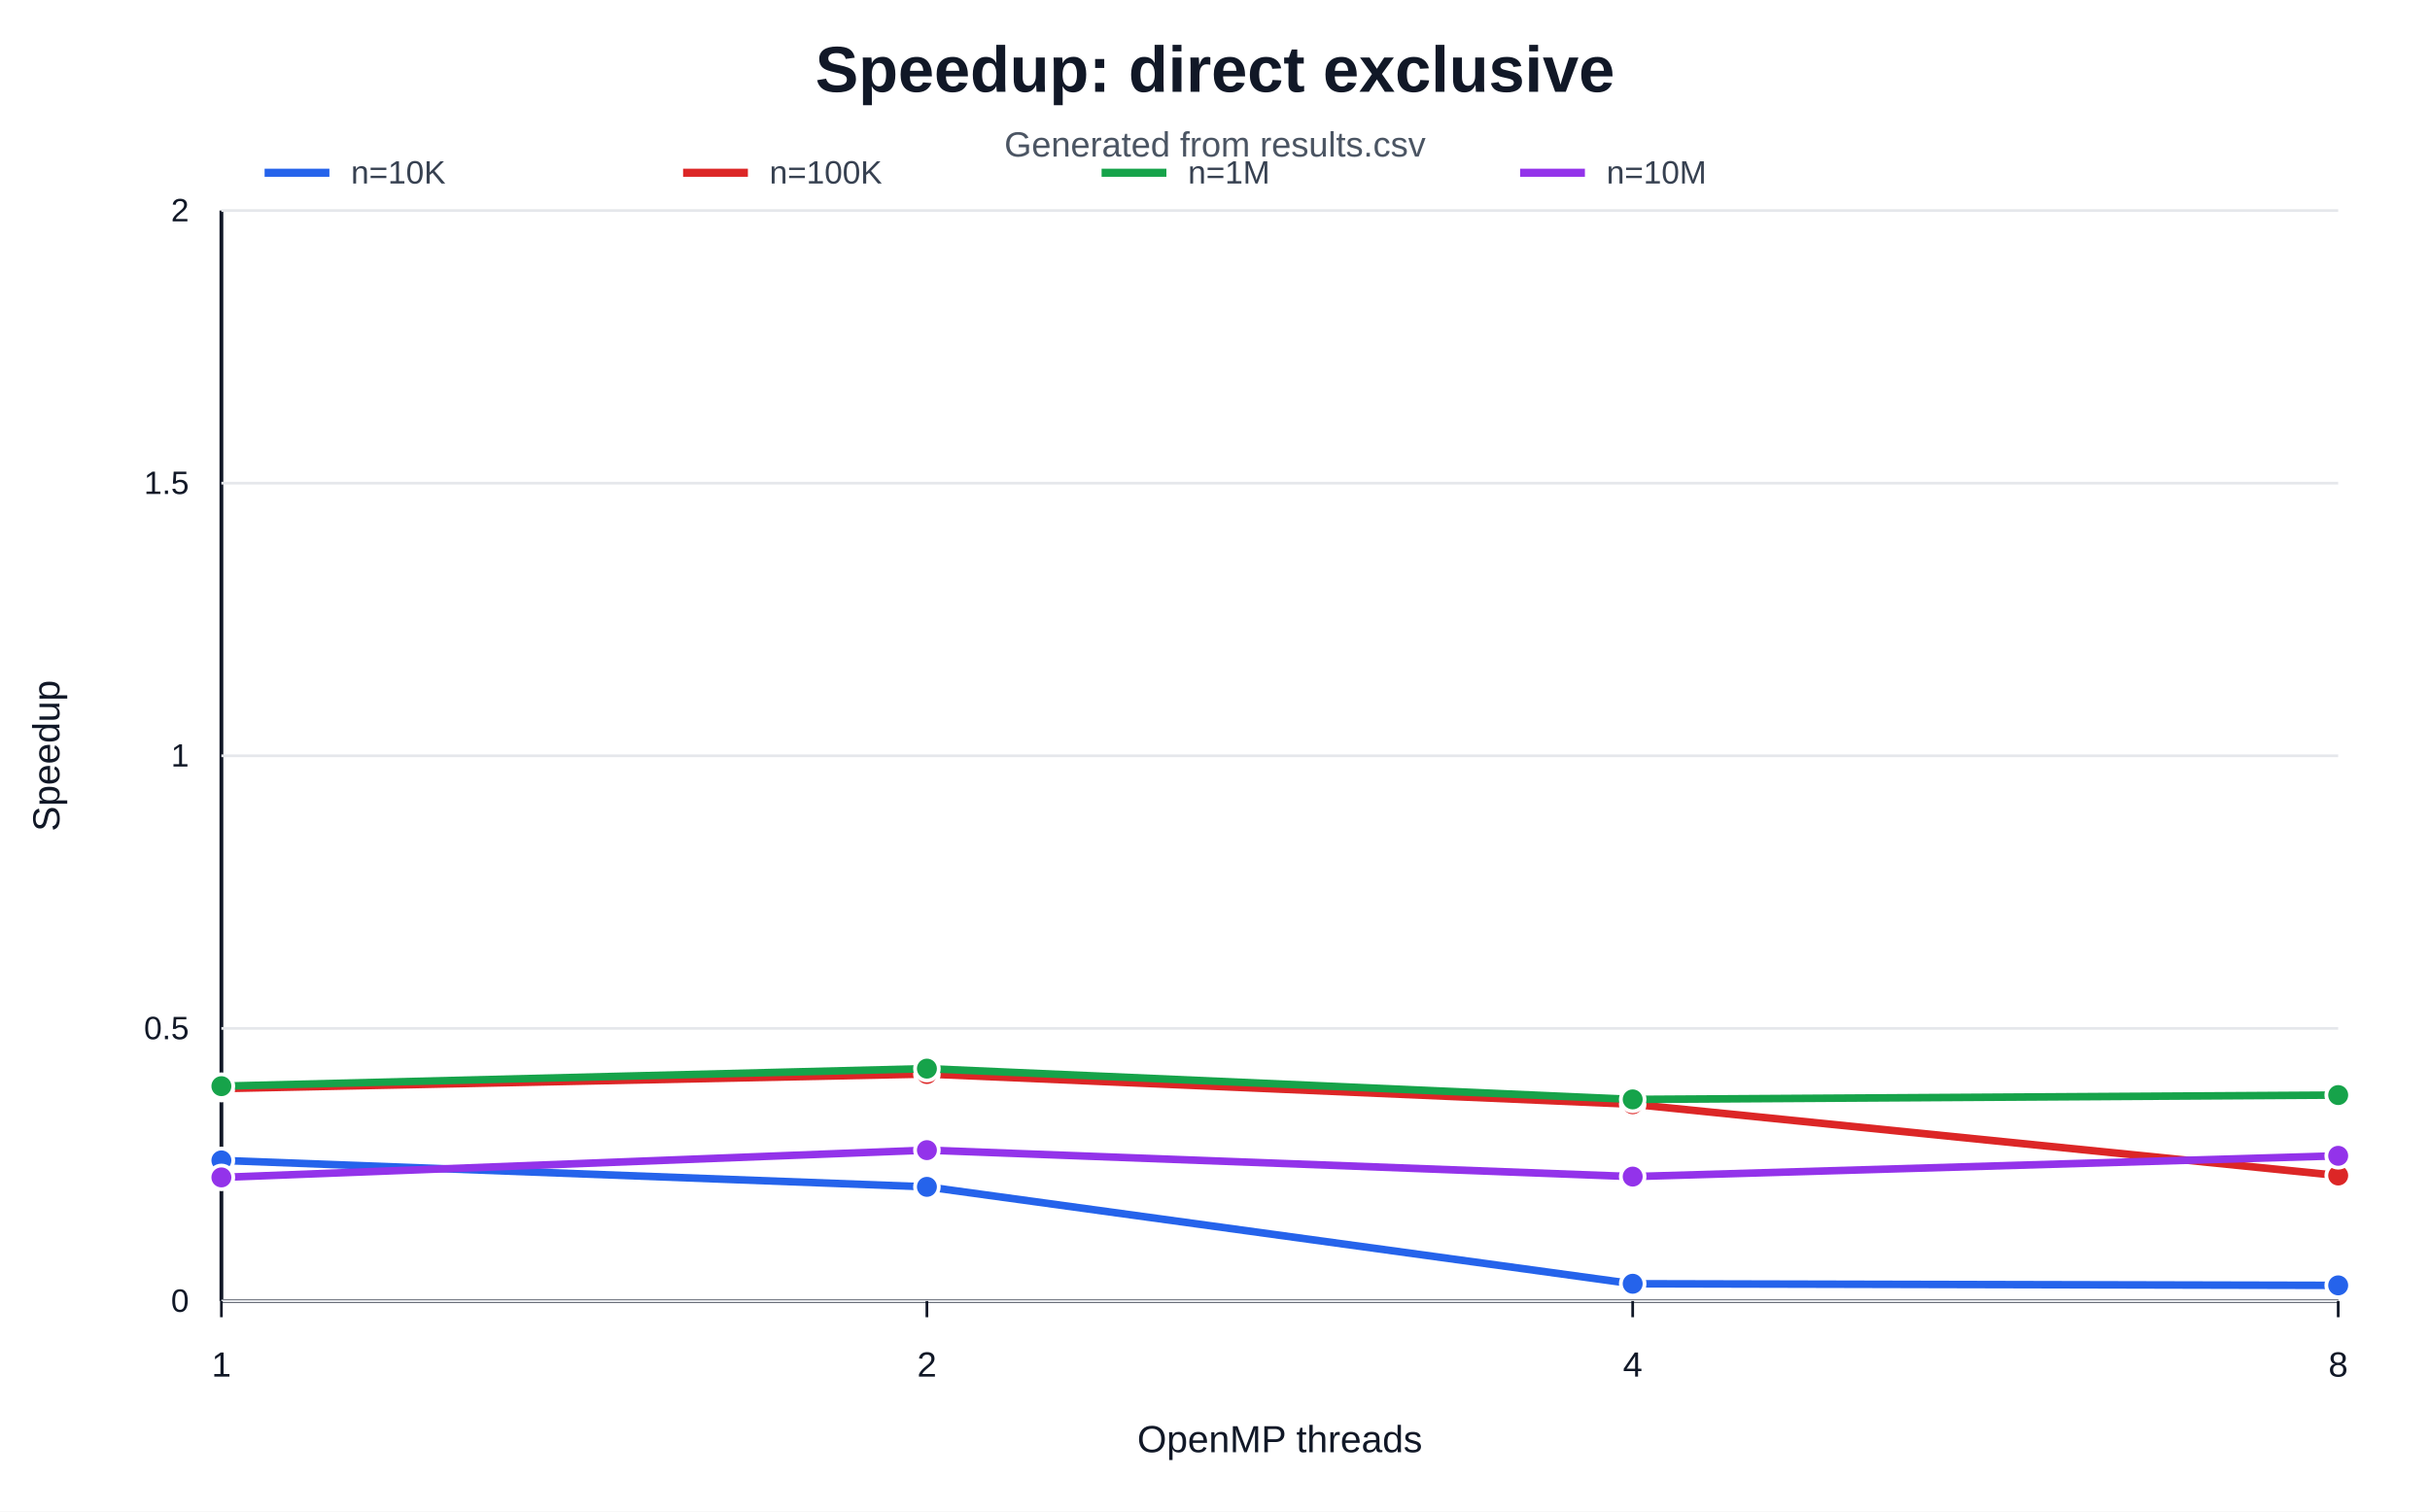
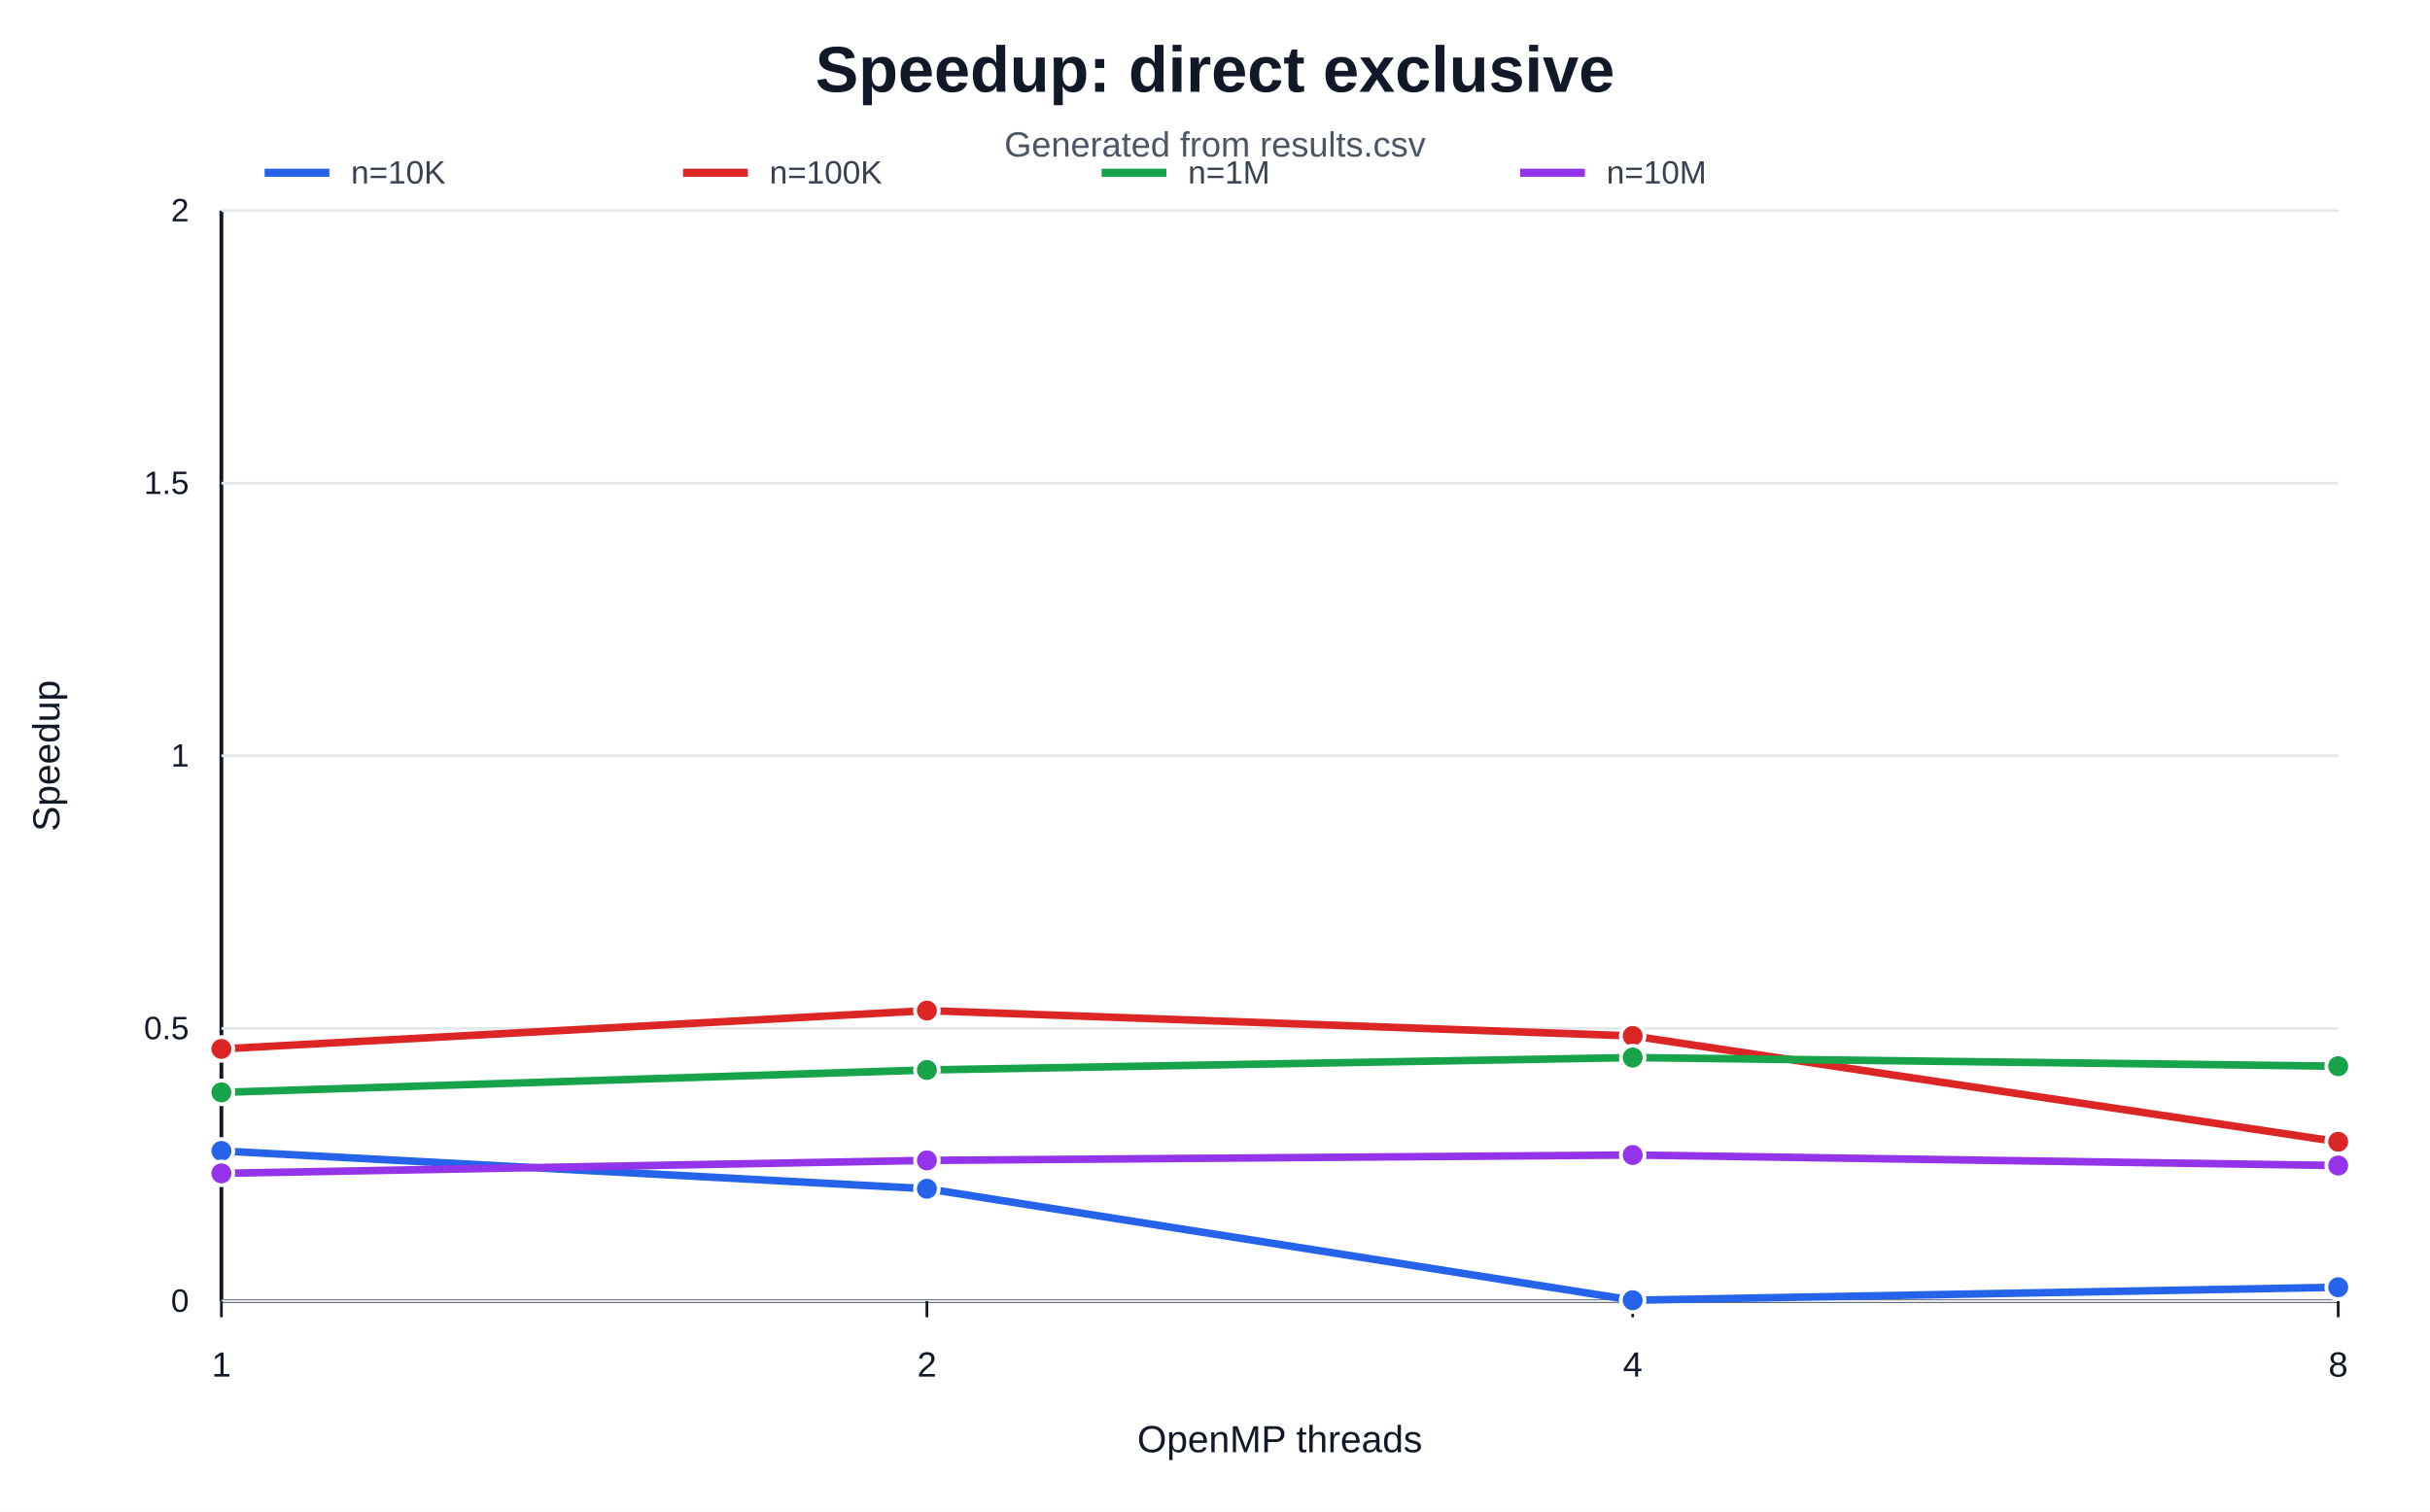
<svg xmlns="http://www.w3.org/2000/svg" width="900" height="560" viewBox="0 0 900 560">
  <rect width="100%" height="100%" fill="#ffffff" />
  <text x="450.0" y="34.0" text-anchor="middle" font-family="Arial, sans-serif" font-size="24" font-weight="700" fill="#111827">Speedup: direct exclusive</text>
  <text x="450.0" y="58.0" text-anchor="middle" font-family="Arial, sans-serif" font-size="13" font-weight="400" fill="#4b5563">Generated from results.csv</text>
  <line x1="82" y1="78" x2="82" y2="482" stroke="#111827" stroke-width="1.4" />
  <line x1="82" y1="482" x2="866" y2="482" stroke="#111827" stroke-width="1.4" />
  <line x1="82" y1="482.0" x2="866" y2="482.0" stroke="#e5e7eb" stroke-width="1" />
  <text x="70.0" y="486.0" text-anchor="end" font-family="Arial, sans-serif" font-size="12" font-weight="400" fill="#111827">0</text>
  <line x1="82" y1="381.0" x2="866" y2="381.0" stroke="#e5e7eb" stroke-width="1" />
  <text x="70.0" y="385.0" text-anchor="end" font-family="Arial, sans-serif" font-size="12" font-weight="400" fill="#111827">0.5</text>
  <line x1="82" y1="280.0" x2="866" y2="280.0" stroke="#e5e7eb" stroke-width="1" />
  <text x="70.0" y="284.0" text-anchor="end" font-family="Arial, sans-serif" font-size="12" font-weight="400" fill="#111827">1</text>
  <line x1="82" y1="179.0" x2="866" y2="179.0" stroke="#e5e7eb" stroke-width="1" />
  <text x="70.0" y="183.0" text-anchor="end" font-family="Arial, sans-serif" font-size="12" font-weight="400" fill="#111827">1.5</text>
  <line x1="82" y1="78.0" x2="866" y2="78.0" stroke="#e5e7eb" stroke-width="1" />
  <text x="70.0" y="82.0" text-anchor="end" font-family="Arial, sans-serif" font-size="12" font-weight="400" fill="#111827">2</text>
  <line x1="82.0" y1="482" x2="82.0" y2="488" stroke="#111827" stroke-width="1" />
  <text x="82.0" y="510.0" text-anchor="middle" font-family="Arial, sans-serif" font-size="13" font-weight="400" fill="#111827">1</text>
  <line x1="343.3" y1="482" x2="343.3" y2="488" stroke="#111827" stroke-width="1" />
  <text x="343.3" y="510.0" text-anchor="middle" font-family="Arial, sans-serif" font-size="13" font-weight="400" fill="#111827">2</text>
  <line x1="604.7" y1="482" x2="604.7" y2="488" stroke="#111827" stroke-width="1" />
  <text x="604.7" y="510.0" text-anchor="middle" font-family="Arial, sans-serif" font-size="13" font-weight="400" fill="#111827">4</text>
  <line x1="866.0" y1="482" x2="866.0" y2="488" stroke="#111827" stroke-width="1" />
  <text x="866.0" y="510.0" text-anchor="middle" font-family="Arial, sans-serif" font-size="13" font-weight="400" fill="#111827">8</text>
  <text x="474.0" y="538.0" text-anchor="middle" font-family="Arial, sans-serif" font-size="14" font-weight="400" fill="#111827">OpenMP threads</text>
  <text x="22" y="280.0" text-anchor="middle" font-family="Arial, sans-serif" font-size="14" fill="#111827" transform="rotate(-90 22 280.0)">Speedup</text>
-   <path d="M 82.0 429.9 L 343.3 439.7 L 604.7 475.6 L 866.0 476.2" fill="none" stroke="#2563eb" stroke-width="2.8" stroke-linejoin="round" stroke-linecap="round" />
-   <circle cx="82.0" cy="429.9" r="4.4" fill="#2563eb" stroke="#ffffff" stroke-width="1.4" />
-   <circle cx="343.3" cy="439.7" r="4.4" fill="#2563eb" stroke="#ffffff" stroke-width="1.4" />
-   <circle cx="604.7" cy="475.6" r="4.4" fill="#2563eb" stroke="#ffffff" stroke-width="1.4" />
-   <circle cx="866.0" cy="476.2" r="4.4" fill="#2563eb" stroke="#ffffff" stroke-width="1.4" />
+   <path d="M 82.0 426.4 L 343.3 440.4 L 604.7 481.7 L 866.0 476.9" fill="none" stroke="#2563eb" stroke-width="2.8" stroke-linejoin="round" stroke-linecap="round" />
+   <circle cx="82.0" cy="426.4" r="4.4" fill="#2563eb" stroke="#ffffff" stroke-width="1.4" />
+   <circle cx="343.3" cy="440.4" r="4.4" fill="#2563eb" stroke="#ffffff" stroke-width="1.4" />
+   <circle cx="604.7" cy="481.7" r="4.4" fill="#2563eb" stroke="#ffffff" stroke-width="1.4" />
+   <circle cx="866.0" cy="476.9" r="4.4" fill="#2563eb" stroke="#ffffff" stroke-width="1.4" />
  <line x1="98" y1="64" x2="122" y2="64" stroke="#2563eb" stroke-width="3" />
  <text x="130.0" y="68.0" text-anchor="start" font-family="Arial, sans-serif" font-size="12" font-weight="400" fill="#374151">n=10K</text>
-   <path d="M 82.0 403.3 L 343.3 397.9 L 604.7 409.1 L 866.0 435.5" fill="none" stroke="#dc2626" stroke-width="2.8" stroke-linejoin="round" stroke-linecap="round" />
-   <circle cx="82.0" cy="403.3" r="4.4" fill="#dc2626" stroke="#ffffff" stroke-width="1.4" />
-   <circle cx="343.3" cy="397.9" r="4.4" fill="#dc2626" stroke="#ffffff" stroke-width="1.4" />
-   <circle cx="604.7" cy="409.1" r="4.4" fill="#dc2626" stroke="#ffffff" stroke-width="1.4" />
-   <circle cx="866.0" cy="435.5" r="4.4" fill="#dc2626" stroke="#ffffff" stroke-width="1.4" />
+   <path d="M 82.0 388.6 L 343.3 374.4 L 604.7 383.8 L 866.0 423.0" fill="none" stroke="#dc2626" stroke-width="2.8" stroke-linejoin="round" stroke-linecap="round" />
+   <circle cx="82.0" cy="388.6" r="4.4" fill="#dc2626" stroke="#ffffff" stroke-width="1.4" />
+   <circle cx="343.3" cy="374.4" r="4.4" fill="#dc2626" stroke="#ffffff" stroke-width="1.4" />
+   <circle cx="604.7" cy="383.8" r="4.4" fill="#dc2626" stroke="#ffffff" stroke-width="1.4" />
+   <circle cx="866.0" cy="423.0" r="4.4" fill="#dc2626" stroke="#ffffff" stroke-width="1.4" />
  <line x1="253" y1="64" x2="277" y2="64" stroke="#dc2626" stroke-width="3" />
  <text x="285.0" y="68.0" text-anchor="start" font-family="Arial, sans-serif" font-size="12" font-weight="400" fill="#374151">n=100K</text>
-   <path d="M 82.0 402.4 L 343.3 395.9 L 604.7 407.3 L 866.0 405.7" fill="none" stroke="#16a34a" stroke-width="2.8" stroke-linejoin="round" stroke-linecap="round" />
-   <circle cx="82.0" cy="402.4" r="4.4" fill="#16a34a" stroke="#ffffff" stroke-width="1.4" />
-   <circle cx="343.3" cy="395.9" r="4.4" fill="#16a34a" stroke="#ffffff" stroke-width="1.4" />
-   <circle cx="604.7" cy="407.3" r="4.4" fill="#16a34a" stroke="#ffffff" stroke-width="1.4" />
-   <circle cx="866.0" cy="405.7" r="4.4" fill="#16a34a" stroke="#ffffff" stroke-width="1.4" />
+   <path d="M 82.0 404.7 L 343.3 396.4 L 604.7 391.8 L 866.0 395.0" fill="none" stroke="#16a34a" stroke-width="2.8" stroke-linejoin="round" stroke-linecap="round" />
+   <circle cx="82.0" cy="404.7" r="4.4" fill="#16a34a" stroke="#ffffff" stroke-width="1.4" />
+   <circle cx="343.3" cy="396.4" r="4.4" fill="#16a34a" stroke="#ffffff" stroke-width="1.4" />
+   <circle cx="604.7" cy="391.8" r="4.4" fill="#16a34a" stroke="#ffffff" stroke-width="1.4" />
+   <circle cx="866.0" cy="395.0" r="4.4" fill="#16a34a" stroke="#ffffff" stroke-width="1.4" />
  <line x1="408" y1="64" x2="432" y2="64" stroke="#16a34a" stroke-width="3" />
  <text x="440.0" y="68.0" text-anchor="start" font-family="Arial, sans-serif" font-size="12" font-weight="400" fill="#374151">n=1M</text>
-   <path d="M 82.0 436.2 L 343.3 426.1 L 604.7 435.9 L 866.0 428.2" fill="none" stroke="#9333ea" stroke-width="2.8" stroke-linejoin="round" stroke-linecap="round" />
-   <circle cx="82.0" cy="436.2" r="4.4" fill="#9333ea" stroke="#ffffff" stroke-width="1.4" />
-   <circle cx="343.3" cy="426.1" r="4.4" fill="#9333ea" stroke="#ffffff" stroke-width="1.4" />
-   <circle cx="604.7" cy="435.9" r="4.4" fill="#9333ea" stroke="#ffffff" stroke-width="1.4" />
-   <circle cx="866.0" cy="428.2" r="4.4" fill="#9333ea" stroke="#ffffff" stroke-width="1.4" />
+   <path d="M 82.0 434.7 L 343.3 429.9 L 604.7 427.9 L 866.0 431.8" fill="none" stroke="#9333ea" stroke-width="2.8" stroke-linejoin="round" stroke-linecap="round" />
+   <circle cx="82.0" cy="434.7" r="4.4" fill="#9333ea" stroke="#ffffff" stroke-width="1.4" />
+   <circle cx="343.3" cy="429.9" r="4.4" fill="#9333ea" stroke="#ffffff" stroke-width="1.4" />
+   <circle cx="604.7" cy="427.9" r="4.4" fill="#9333ea" stroke="#ffffff" stroke-width="1.4" />
+   <circle cx="866.0" cy="431.8" r="4.4" fill="#9333ea" stroke="#ffffff" stroke-width="1.4" />
  <line x1="563" y1="64" x2="587" y2="64" stroke="#9333ea" stroke-width="3" />
  <text x="595.0" y="68.0" text-anchor="start" font-family="Arial, sans-serif" font-size="12" font-weight="400" fill="#374151">n=10M</text>
</svg>
